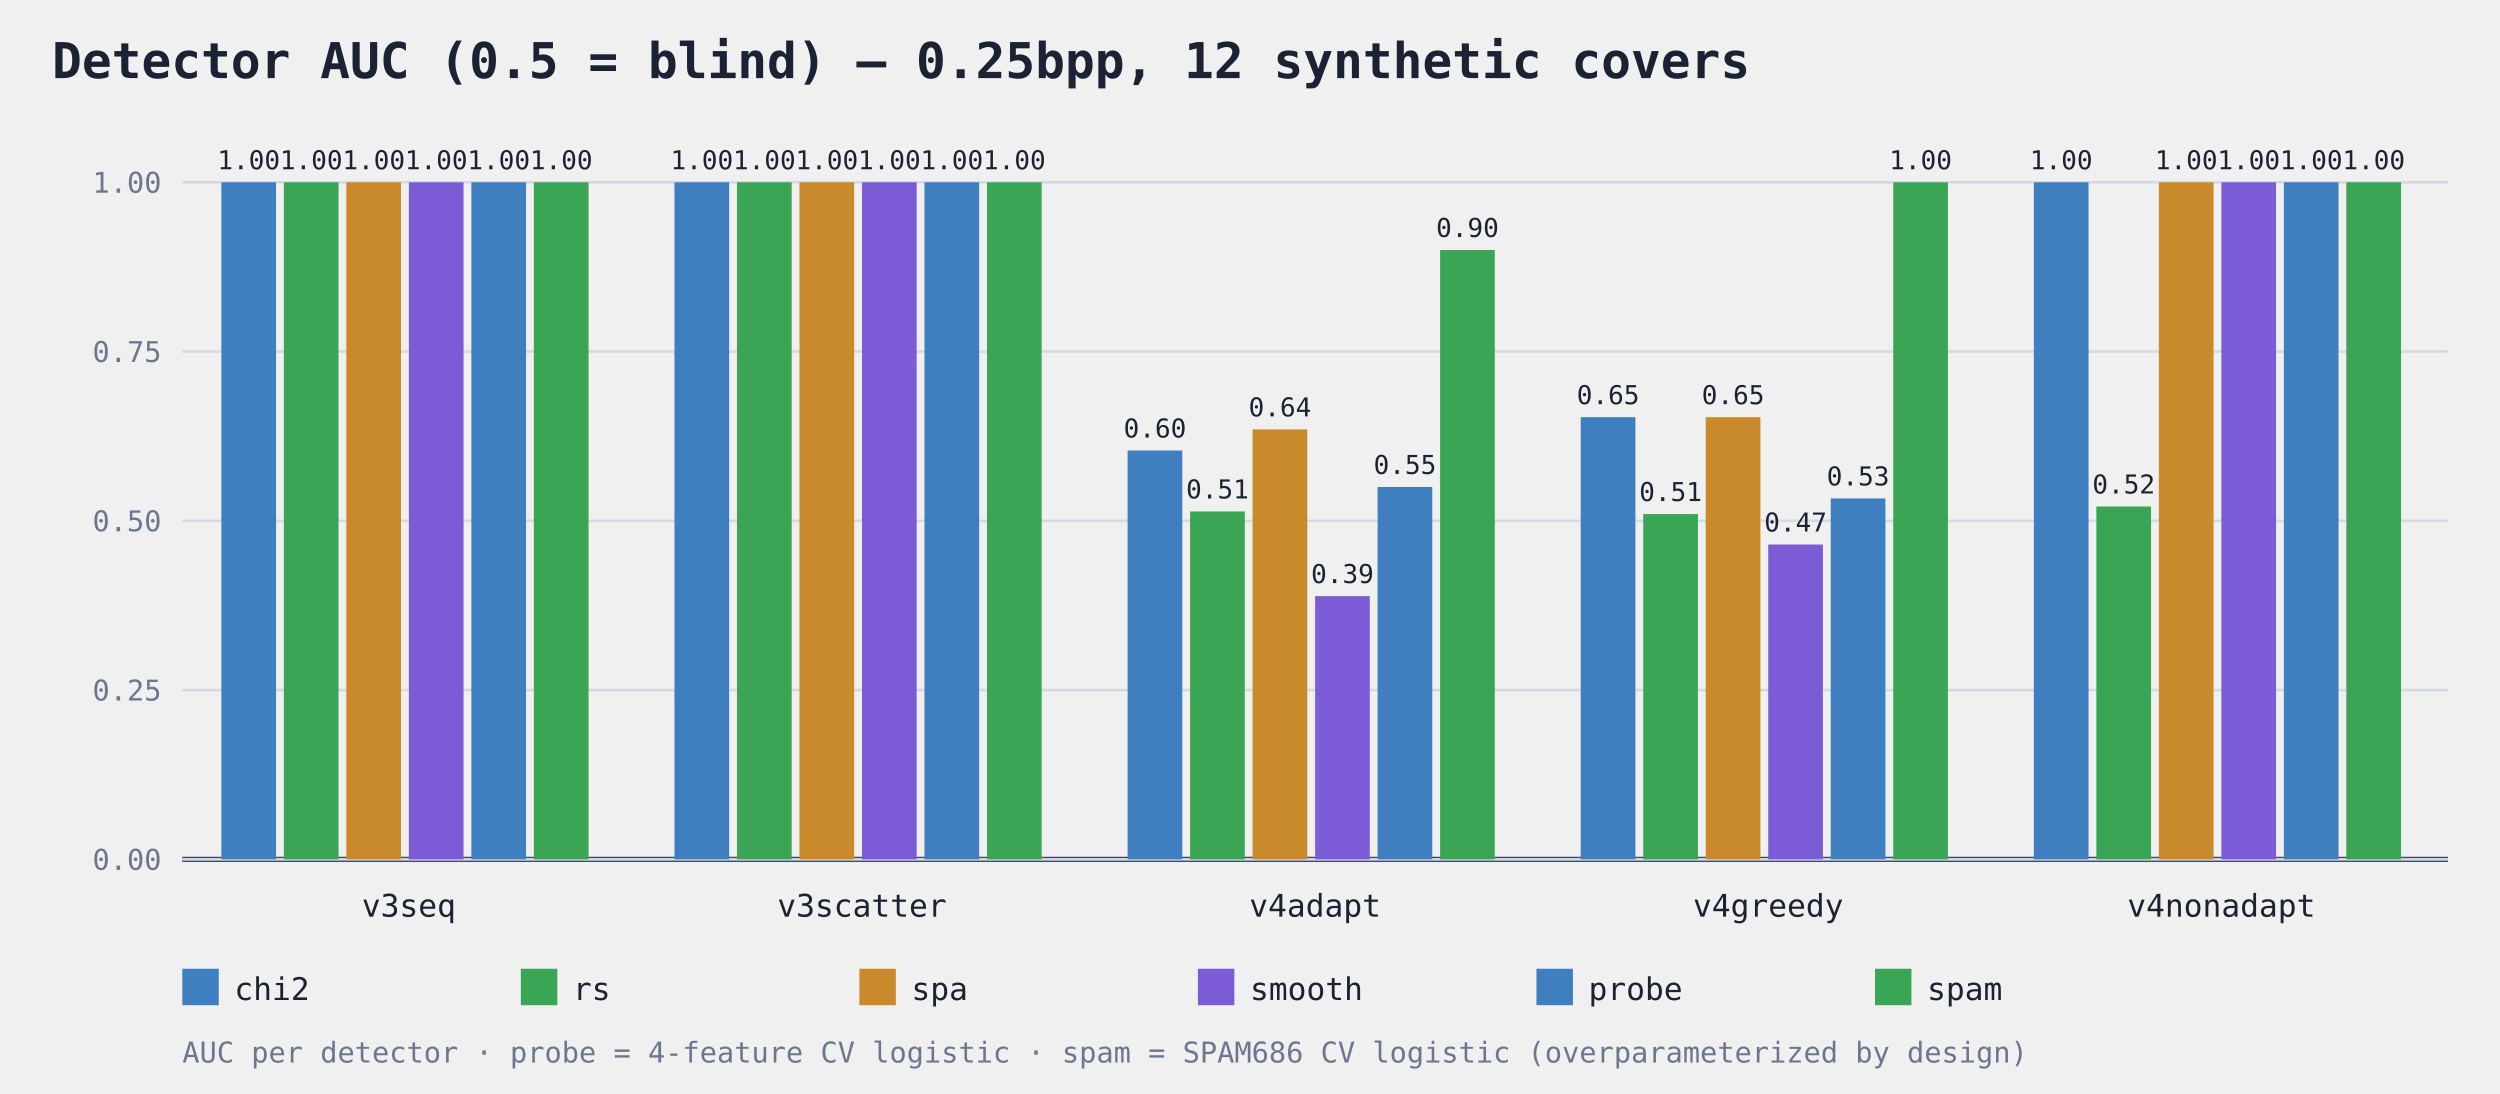
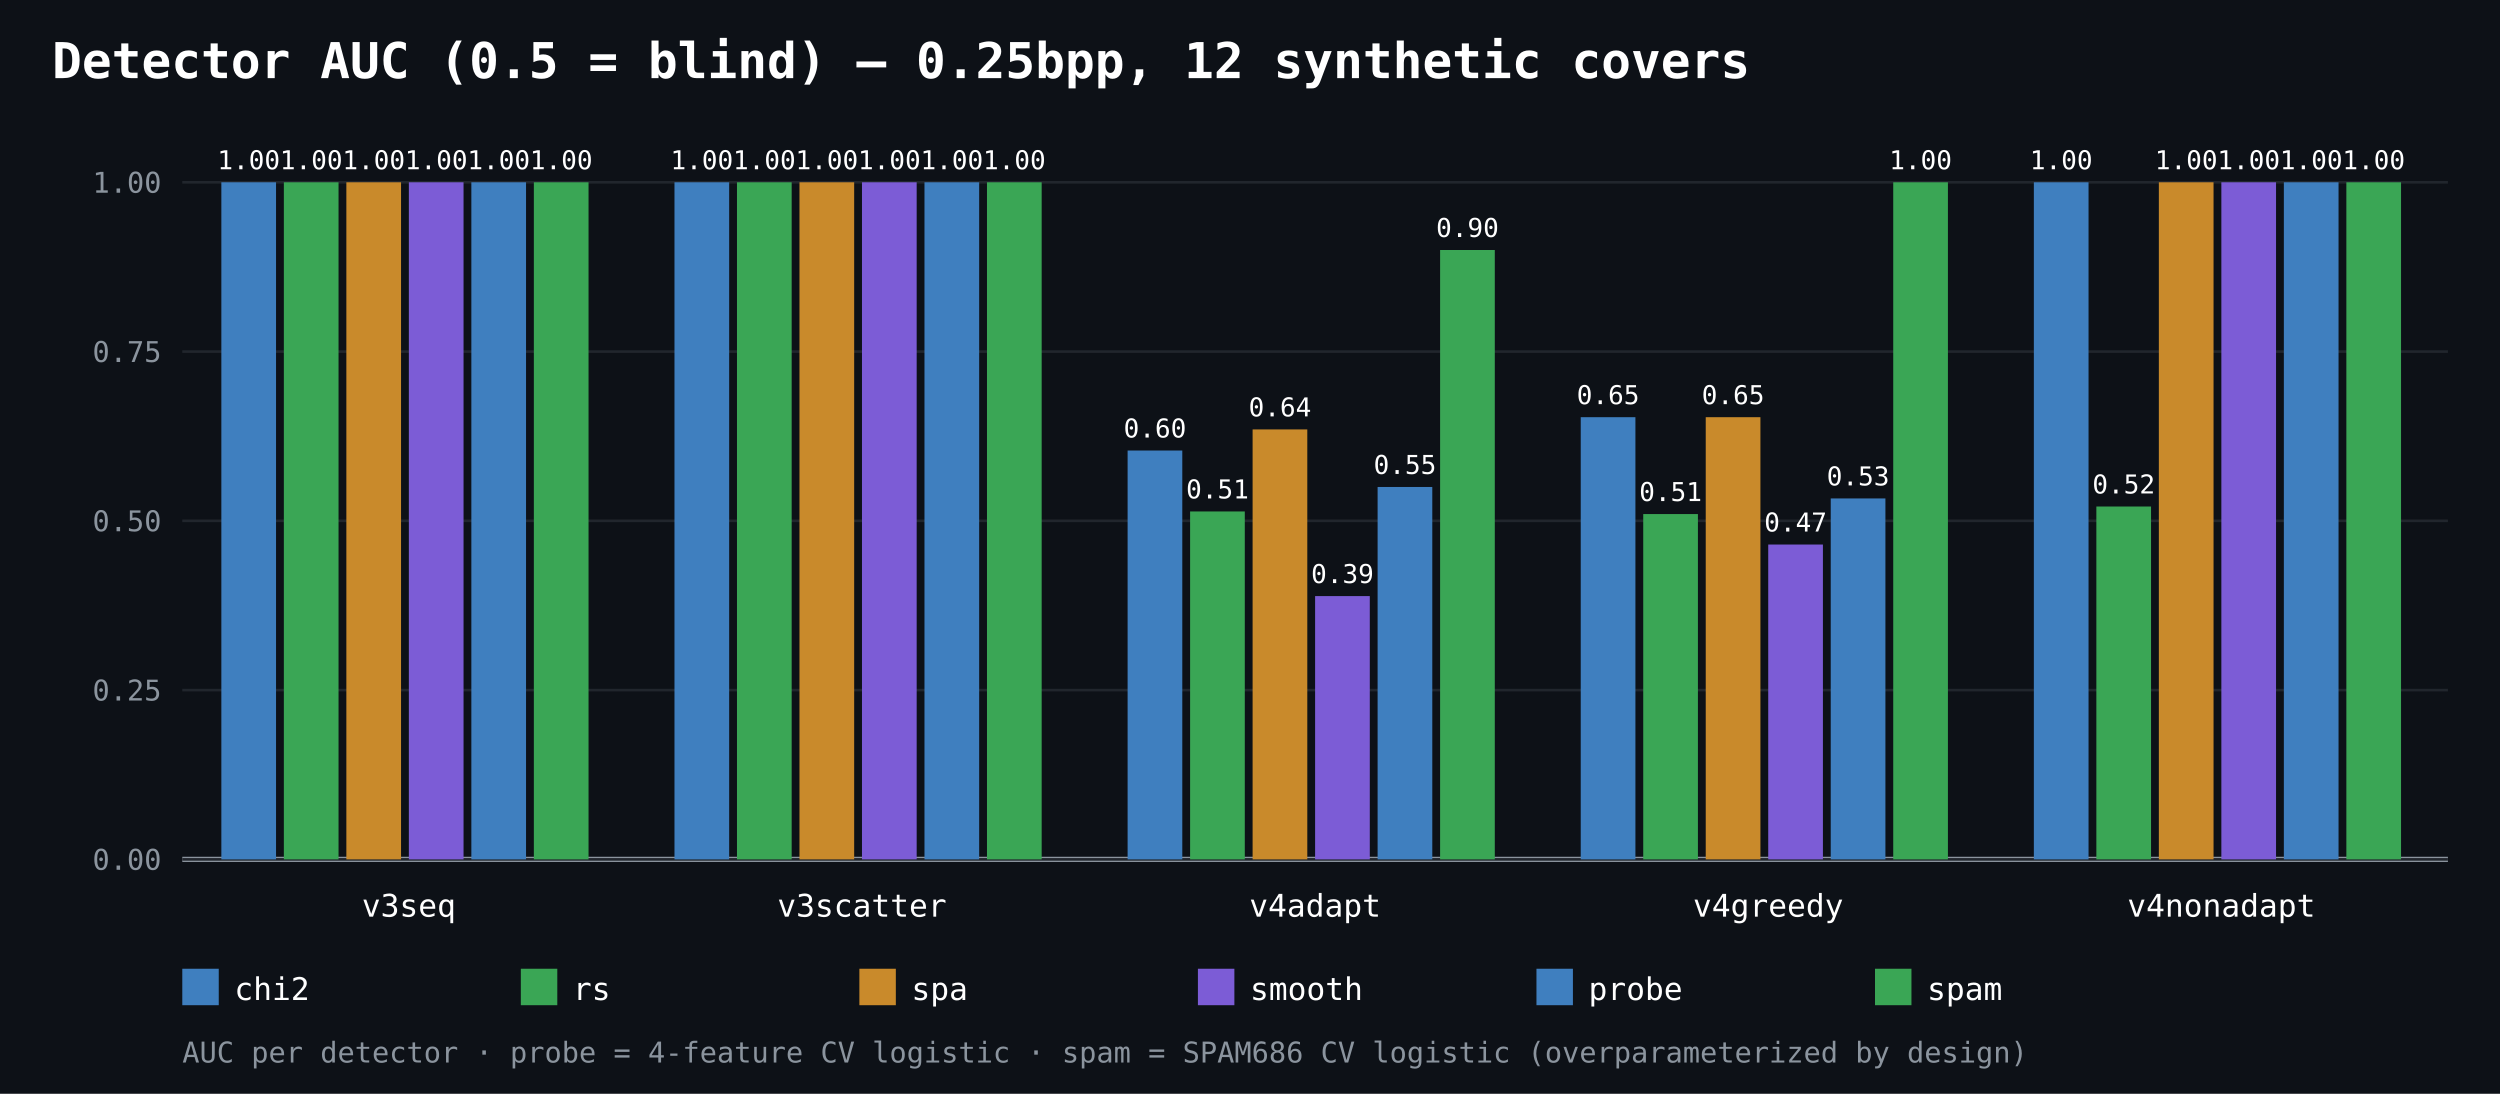
<svg xmlns="http://www.w3.org/2000/svg" width="960" height="420" viewBox="0 0 960 420" font-family="ui-monospace, Consolas, monospace">
-   <text x="20" y="30" font-size="19" font-weight="bold" fill="#1a2233">Detector AUC (0.5 = blind) — 0.25bpp, 12 synthetic covers</text>
-   <line x1="70" y1="330" x2="940" y2="330" stroke="#3a4763" stroke-width="2" />
-   <line x1="70" y1="330" x2="940" y2="330" stroke="#d4d9e2" />
-   <text x="62" y="334" font-size="11" fill="#6b7690" text-anchor="end">0.00</text>
-   <line x1="70" y1="265" x2="940" y2="265" stroke="#d4d9e2" />
-   <text x="62" y="269" font-size="11" fill="#6b7690" text-anchor="end">0.25</text>
-   <line x1="70" y1="200" x2="940" y2="200" stroke="#d4d9e2" />
-   <text x="62" y="204" font-size="11" fill="#6b7690" text-anchor="end">0.50</text>
-   <line x1="70" y1="135" x2="940" y2="135" stroke="#d4d9e2" />
-   <text x="62" y="139" font-size="11" fill="#6b7690" text-anchor="end">0.75</text>
-   <line x1="70" y1="70" x2="940" y2="70" stroke="#d4d9e2" />
-   <text x="62" y="74" font-size="11" fill="#6b7690" text-anchor="end">1.00</text>
+   <rect x="0" y="0" width="960" height="420" fill="#0d1117" />
+   <text x="20" y="30" font-size="19" font-weight="bold" fill="#ffffff">Detector AUC (0.5 = blind) — 0.25bpp, 12 synthetic covers</text>
+   <line x1="70" y1="330" x2="940" y2="330" stroke="#8b949e" stroke-width="2" />
+   <line x1="70" y1="330" x2="940" y2="330" stroke="#21262d" />
+   <text x="62" y="334" font-size="11" fill="#8b949e" text-anchor="end">0.00</text>
+   <line x1="70" y1="265" x2="940" y2="265" stroke="#21262d" />
+   <text x="62" y="269" font-size="11" fill="#8b949e" text-anchor="end">0.25</text>
+   <line x1="70" y1="200" x2="940" y2="200" stroke="#21262d" />
+   <text x="62" y="204" font-size="11" fill="#8b949e" text-anchor="end">0.50</text>
+   <line x1="70" y1="135" x2="940" y2="135" stroke="#21262d" />
+   <text x="62" y="139" font-size="11" fill="#8b949e" text-anchor="end">0.75</text>
+   <line x1="70" y1="70" x2="940" y2="70" stroke="#21262d" />
+   <text x="62" y="74" font-size="11" fill="#8b949e" text-anchor="end">1.00</text>
  <rect x="85.0" y="70.0" width="21.0" height="260.0" fill="#3f7fbf" />
-   <text x="95.5" y="65.0" font-size="10" fill="#1a2233" text-anchor="middle">1.00</text>
+   <text x="95.5" y="65.0" font-size="10" fill="#ffffff" text-anchor="middle">1.00</text>
  <rect x="109.0" y="70.0" width="21.0" height="260.0" fill="#3aa655" />
-   <text x="119.5" y="65.0" font-size="10" fill="#1a2233" text-anchor="middle">1.00</text>
+   <text x="119.5" y="65.0" font-size="10" fill="#ffffff" text-anchor="middle">1.00</text>
  <rect x="133.0" y="70.0" width="21.0" height="260.0" fill="#c98a2b" />
-   <text x="143.5" y="65.0" font-size="10" fill="#1a2233" text-anchor="middle">1.00</text>
+   <text x="143.5" y="65.0" font-size="10" fill="#ffffff" text-anchor="middle">1.00</text>
  <rect x="157.0" y="70.0" width="21.0" height="260.0" fill="#7c5cd6" />
-   <text x="167.5" y="65.0" font-size="10" fill="#1a2233" text-anchor="middle">1.00</text>
+   <text x="167.5" y="65.0" font-size="10" fill="#ffffff" text-anchor="middle">1.00</text>
  <rect x="181.0" y="70.0" width="21.0" height="260.0" fill="#3f7fbf" />
-   <text x="191.5" y="65.0" font-size="10" fill="#1a2233" text-anchor="middle">1.00</text>
+   <text x="191.5" y="65.0" font-size="10" fill="#ffffff" text-anchor="middle">1.00</text>
  <rect x="205.0" y="70.0" width="21.0" height="260.0" fill="#3aa655" />
-   <text x="215.5" y="65.0" font-size="10" fill="#1a2233" text-anchor="middle">1.00</text>
-   <text x="157.0" y="352" font-size="12" fill="#1a2233" text-anchor="middle">v3seq</text>
+   <text x="215.5" y="65.0" font-size="10" fill="#ffffff" text-anchor="middle">1.00</text>
+   <text x="157.0" y="352" font-size="12" fill="#ffffff" text-anchor="middle">v3seq</text>
  <rect x="259.0" y="70.0" width="21.0" height="260.0" fill="#3f7fbf" />
-   <text x="269.5" y="65.0" font-size="10" fill="#1a2233" text-anchor="middle">1.00</text>
+   <text x="269.5" y="65.0" font-size="10" fill="#ffffff" text-anchor="middle">1.00</text>
  <rect x="283.0" y="70.0" width="21.0" height="260.0" fill="#3aa655" />
-   <text x="293.5" y="65.0" font-size="10" fill="#1a2233" text-anchor="middle">1.00</text>
+   <text x="293.5" y="65.0" font-size="10" fill="#ffffff" text-anchor="middle">1.00</text>
  <rect x="307.0" y="70.0" width="21.0" height="260.0" fill="#c98a2b" />
-   <text x="317.5" y="65.0" font-size="10" fill="#1a2233" text-anchor="middle">1.00</text>
+   <text x="317.5" y="65.0" font-size="10" fill="#ffffff" text-anchor="middle">1.00</text>
  <rect x="331.0" y="70.0" width="21.0" height="260.0" fill="#7c5cd6" />
-   <text x="341.5" y="65.0" font-size="10" fill="#1a2233" text-anchor="middle">1.00</text>
+   <text x="341.5" y="65.0" font-size="10" fill="#ffffff" text-anchor="middle">1.00</text>
  <rect x="355.0" y="70.0" width="21.0" height="260.0" fill="#3f7fbf" />
-   <text x="365.5" y="65.0" font-size="10" fill="#1a2233" text-anchor="middle">1.00</text>
+   <text x="365.5" y="65.0" font-size="10" fill="#ffffff" text-anchor="middle">1.00</text>
  <rect x="379.0" y="70.0" width="21.0" height="260.0" fill="#3aa655" />
-   <text x="389.5" y="65.0" font-size="10" fill="#1a2233" text-anchor="middle">1.00</text>
-   <text x="331.0" y="352" font-size="12" fill="#1a2233" text-anchor="middle">v3scatter</text>
+   <text x="389.5" y="65.0" font-size="10" fill="#ffffff" text-anchor="middle">1.00</text>
+   <text x="331.0" y="352" font-size="12" fill="#ffffff" text-anchor="middle">v3scatter</text>
  <rect x="433.0" y="173.0" width="21.0" height="157.0" fill="#3f7fbf" />
-   <text x="443.5" y="168.0" font-size="10" fill="#1a2233" text-anchor="middle">0.60</text>
+   <text x="443.5" y="168.0" font-size="10" fill="#ffffff" text-anchor="middle">0.60</text>
  <rect x="457.0" y="196.4" width="21.0" height="133.6" fill="#3aa655" />
-   <text x="467.5" y="191.4" font-size="10" fill="#1a2233" text-anchor="middle">0.51</text>
+   <text x="467.5" y="191.4" font-size="10" fill="#ffffff" text-anchor="middle">0.51</text>
  <rect x="481.0" y="164.9" width="21.0" height="165.1" fill="#c98a2b" />
-   <text x="491.5" y="159.9" font-size="10" fill="#1a2233" text-anchor="middle">0.64</text>
+   <text x="491.5" y="159.9" font-size="10" fill="#ffffff" text-anchor="middle">0.64</text>
  <rect x="505.0" y="228.9" width="21.0" height="101.1" fill="#7c5cd6" />
-   <text x="515.5" y="223.9" font-size="10" fill="#1a2233" text-anchor="middle">0.39</text>
+   <text x="515.5" y="223.9" font-size="10" fill="#ffffff" text-anchor="middle">0.39</text>
  <rect x="529.0" y="187.0" width="21.0" height="143.0" fill="#3f7fbf" />
-   <text x="539.5" y="182.0" font-size="10" fill="#1a2233" text-anchor="middle">0.55</text>
+   <text x="539.5" y="182.0" font-size="10" fill="#ffffff" text-anchor="middle">0.55</text>
  <rect x="553.0" y="96.0" width="21.0" height="234.0" fill="#3aa655" />
-   <text x="563.5" y="91.0" font-size="10" fill="#1a2233" text-anchor="middle">0.90</text>
-   <text x="505.0" y="352" font-size="12" fill="#1a2233" text-anchor="middle">v4adapt</text>
+   <text x="563.5" y="91.0" font-size="10" fill="#ffffff" text-anchor="middle">0.90</text>
+   <text x="505.0" y="352" font-size="12" fill="#ffffff" text-anchor="middle">v4adapt</text>
  <rect x="607.0" y="160.2" width="21.0" height="169.8" fill="#3f7fbf" />
-   <text x="617.5" y="155.2" font-size="10" fill="#1a2233" text-anchor="middle">0.65</text>
+   <text x="617.5" y="155.2" font-size="10" fill="#ffffff" text-anchor="middle">0.65</text>
  <rect x="631.0" y="197.4" width="21.0" height="132.6" fill="#3aa655" />
-   <text x="641.5" y="192.4" font-size="10" fill="#1a2233" text-anchor="middle">0.51</text>
+   <text x="641.5" y="192.4" font-size="10" fill="#ffffff" text-anchor="middle">0.51</text>
  <rect x="655.0" y="160.2" width="21.0" height="169.8" fill="#c98a2b" />
-   <text x="665.5" y="155.2" font-size="10" fill="#1a2233" text-anchor="middle">0.65</text>
+   <text x="665.5" y="155.2" font-size="10" fill="#ffffff" text-anchor="middle">0.65</text>
  <rect x="679.0" y="209.1" width="21.0" height="120.9" fill="#7c5cd6" />
-   <text x="689.5" y="204.1" font-size="10" fill="#1a2233" text-anchor="middle">0.47</text>
+   <text x="689.5" y="204.1" font-size="10" fill="#ffffff" text-anchor="middle">0.47</text>
  <rect x="703.0" y="191.4" width="21.0" height="138.6" fill="#3f7fbf" />
-   <text x="713.5" y="186.4" font-size="10" fill="#1a2233" text-anchor="middle">0.53</text>
+   <text x="713.5" y="186.4" font-size="10" fill="#ffffff" text-anchor="middle">0.53</text>
  <rect x="727.0" y="70.0" width="21.0" height="260.0" fill="#3aa655" />
-   <text x="737.5" y="65.0" font-size="10" fill="#1a2233" text-anchor="middle">1.00</text>
-   <text x="679.0" y="352" font-size="12" fill="#1a2233" text-anchor="middle">v4greedy</text>
+   <text x="737.5" y="65.0" font-size="10" fill="#ffffff" text-anchor="middle">1.00</text>
+   <text x="679.0" y="352" font-size="12" fill="#ffffff" text-anchor="middle">v4greedy</text>
  <rect x="781.0" y="70.0" width="21.0" height="260.0" fill="#3f7fbf" />
-   <text x="791.5" y="65.0" font-size="10" fill="#1a2233" text-anchor="middle">1.00</text>
+   <text x="791.5" y="65.0" font-size="10" fill="#ffffff" text-anchor="middle">1.00</text>
  <rect x="805.0" y="194.5" width="21.0" height="135.5" fill="#3aa655" />
-   <text x="815.5" y="189.5" font-size="10" fill="#1a2233" text-anchor="middle">0.52</text>
+   <text x="815.5" y="189.5" font-size="10" fill="#ffffff" text-anchor="middle">0.52</text>
  <rect x="829.0" y="70.0" width="21.0" height="260.0" fill="#c98a2b" />
-   <text x="839.5" y="65.0" font-size="10" fill="#1a2233" text-anchor="middle">1.00</text>
+   <text x="839.5" y="65.0" font-size="10" fill="#ffffff" text-anchor="middle">1.00</text>
  <rect x="853.0" y="70.0" width="21.0" height="260.0" fill="#7c5cd6" />
-   <text x="863.5" y="65.0" font-size="10" fill="#1a2233" text-anchor="middle">1.00</text>
+   <text x="863.5" y="65.0" font-size="10" fill="#ffffff" text-anchor="middle">1.00</text>
  <rect x="877.0" y="70.0" width="21.0" height="260.0" fill="#3f7fbf" />
-   <text x="887.5" y="65.0" font-size="10" fill="#1a2233" text-anchor="middle">1.00</text>
+   <text x="887.5" y="65.0" font-size="10" fill="#ffffff" text-anchor="middle">1.00</text>
  <rect x="901.0" y="70.0" width="21.0" height="260.0" fill="#3aa655" />
-   <text x="911.5" y="65.0" font-size="10" fill="#1a2233" text-anchor="middle">1.00</text>
-   <text x="853.0" y="352" font-size="12" fill="#1a2233" text-anchor="middle">v4nonadapt</text>
+   <text x="911.5" y="65.0" font-size="10" fill="#ffffff" text-anchor="middle">1.00</text>
+   <text x="853.0" y="352" font-size="12" fill="#ffffff" text-anchor="middle">v4nonadapt</text>
  <rect x="70" y="372" width="14" height="14" fill="#3f7fbf" />
-   <text x="90" y="384" font-size="12" fill="#1a2233">chi2</text>
+   <text x="90" y="384" font-size="12" fill="#ffffff">chi2</text>
  <rect x="200" y="372" width="14" height="14" fill="#3aa655" />
-   <text x="220" y="384" font-size="12" fill="#1a2233">rs</text>
+   <text x="220" y="384" font-size="12" fill="#ffffff">rs</text>
  <rect x="330" y="372" width="14" height="14" fill="#c98a2b" />
-   <text x="350" y="384" font-size="12" fill="#1a2233">spa</text>
+   <text x="350" y="384" font-size="12" fill="#ffffff">spa</text>
  <rect x="460" y="372" width="14" height="14" fill="#7c5cd6" />
-   <text x="480" y="384" font-size="12" fill="#1a2233">smooth</text>
+   <text x="480" y="384" font-size="12" fill="#ffffff">smooth</text>
  <rect x="590" y="372" width="14" height="14" fill="#3f7fbf" />
-   <text x="610" y="384" font-size="12" fill="#1a2233">probe</text>
+   <text x="610" y="384" font-size="12" fill="#ffffff">probe</text>
  <rect x="720" y="372" width="14" height="14" fill="#3aa655" />
-   <text x="740" y="384" font-size="12" fill="#1a2233">spam</text>
-   <text x="70" y="408" font-size="11" fill="#6b7690">AUC per detector · probe = 4-feature CV logistic · spam = SPAM686 CV logistic (overparameterized by design)</text>
+   <text x="740" y="384" font-size="12" fill="#ffffff">spam</text>
+   <text x="70" y="408" font-size="11" fill="#8b949e">AUC per detector · probe = 4-feature CV logistic · spam = SPAM686 CV logistic (overparameterized by design)</text>
</svg>
